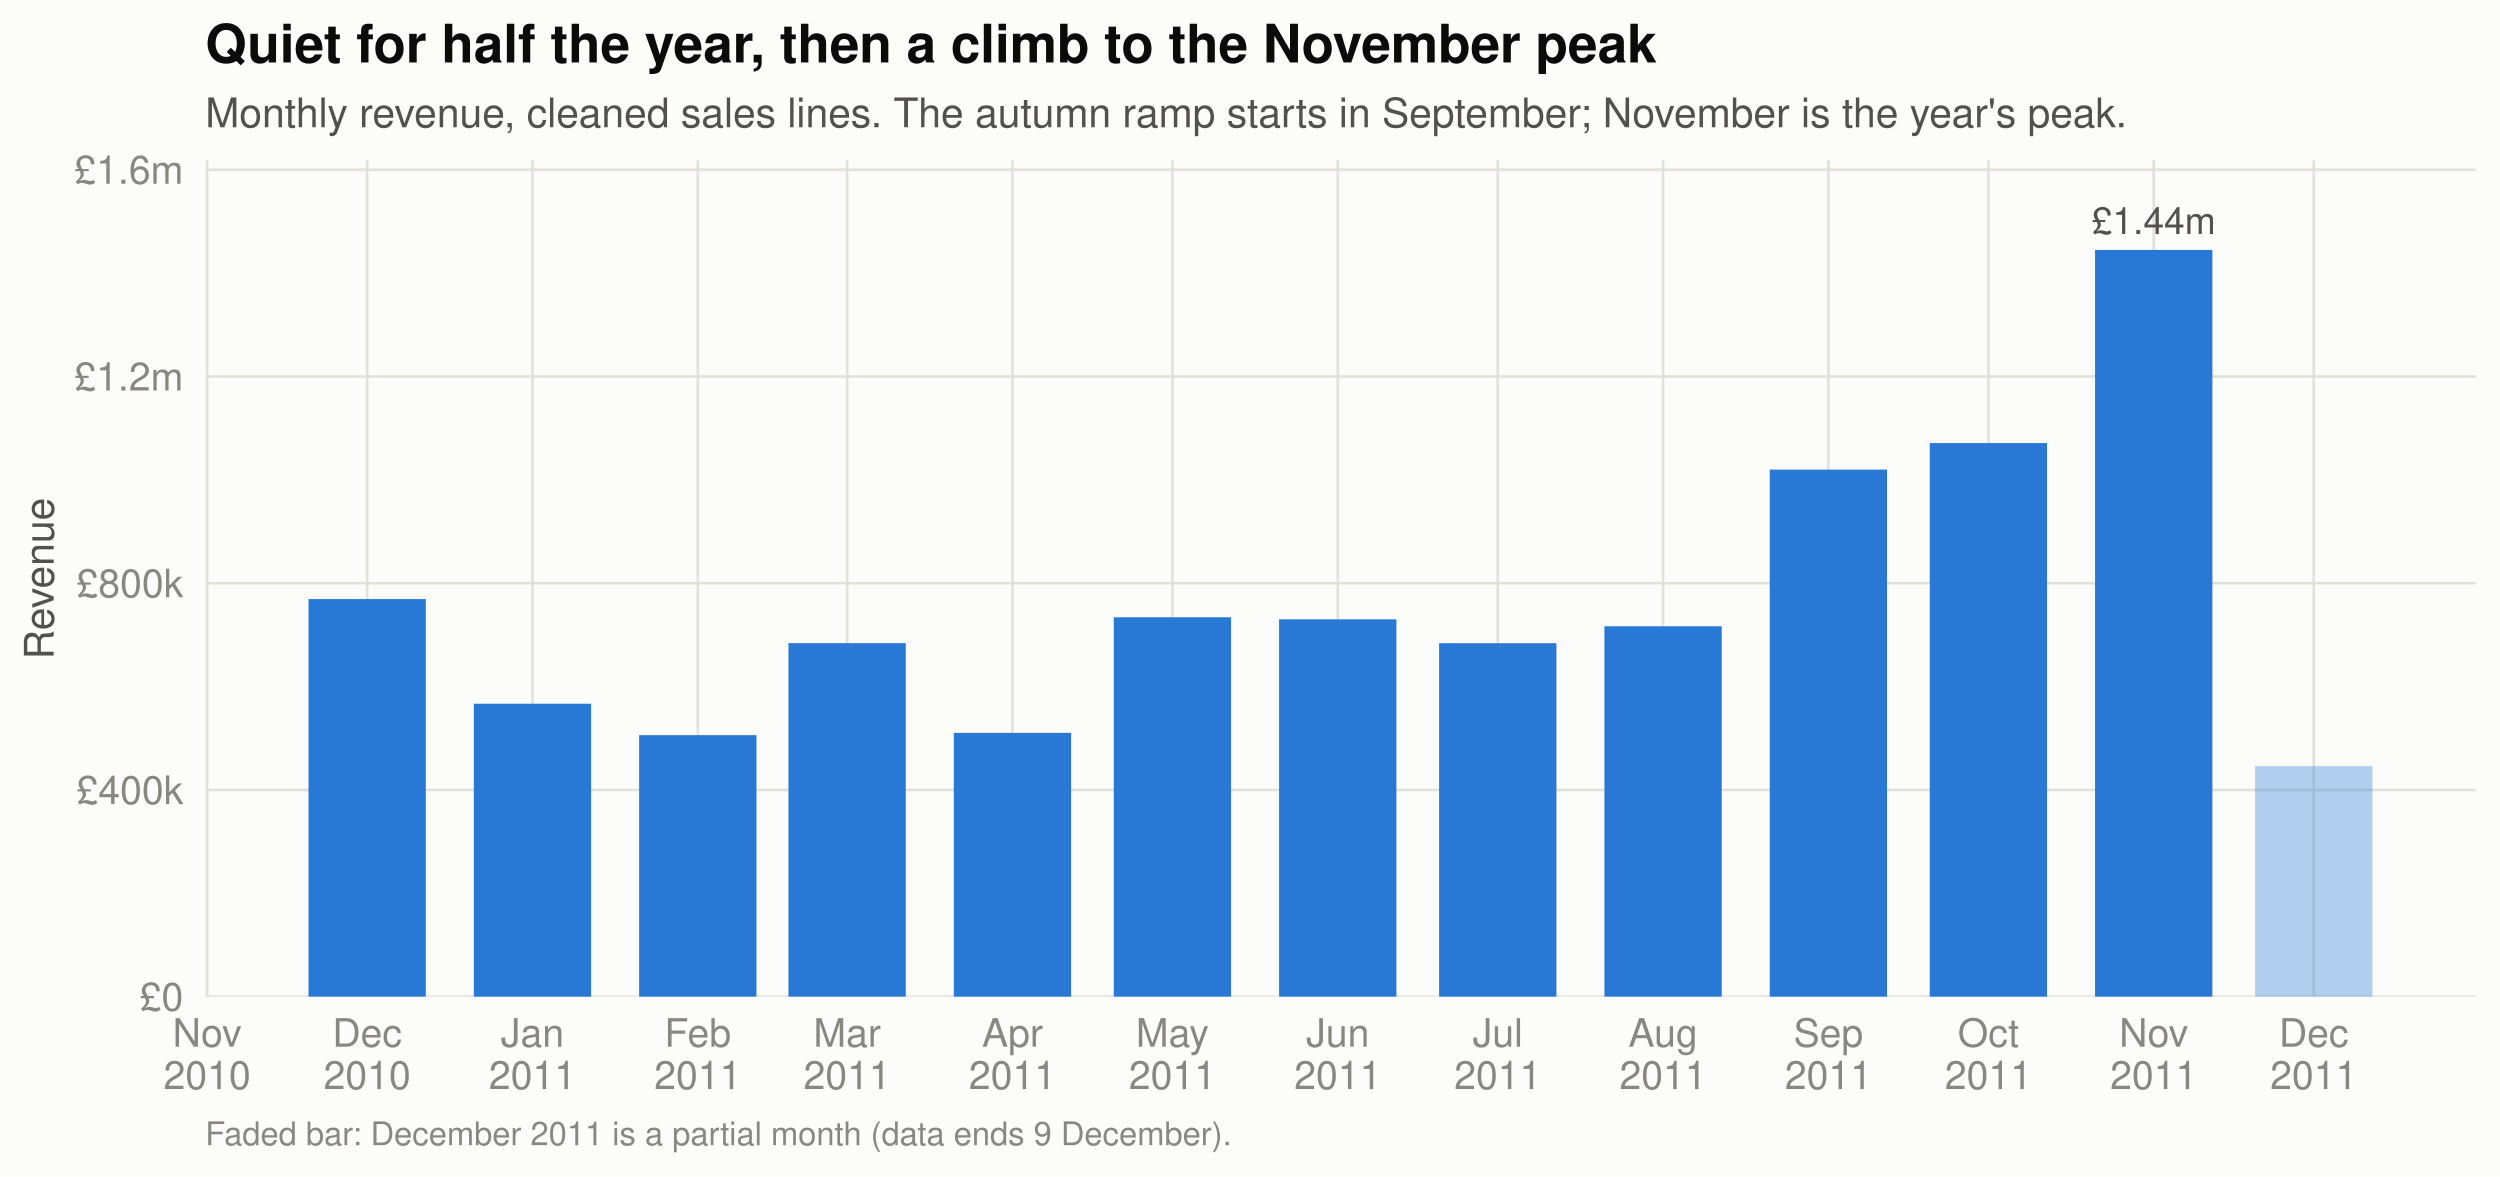
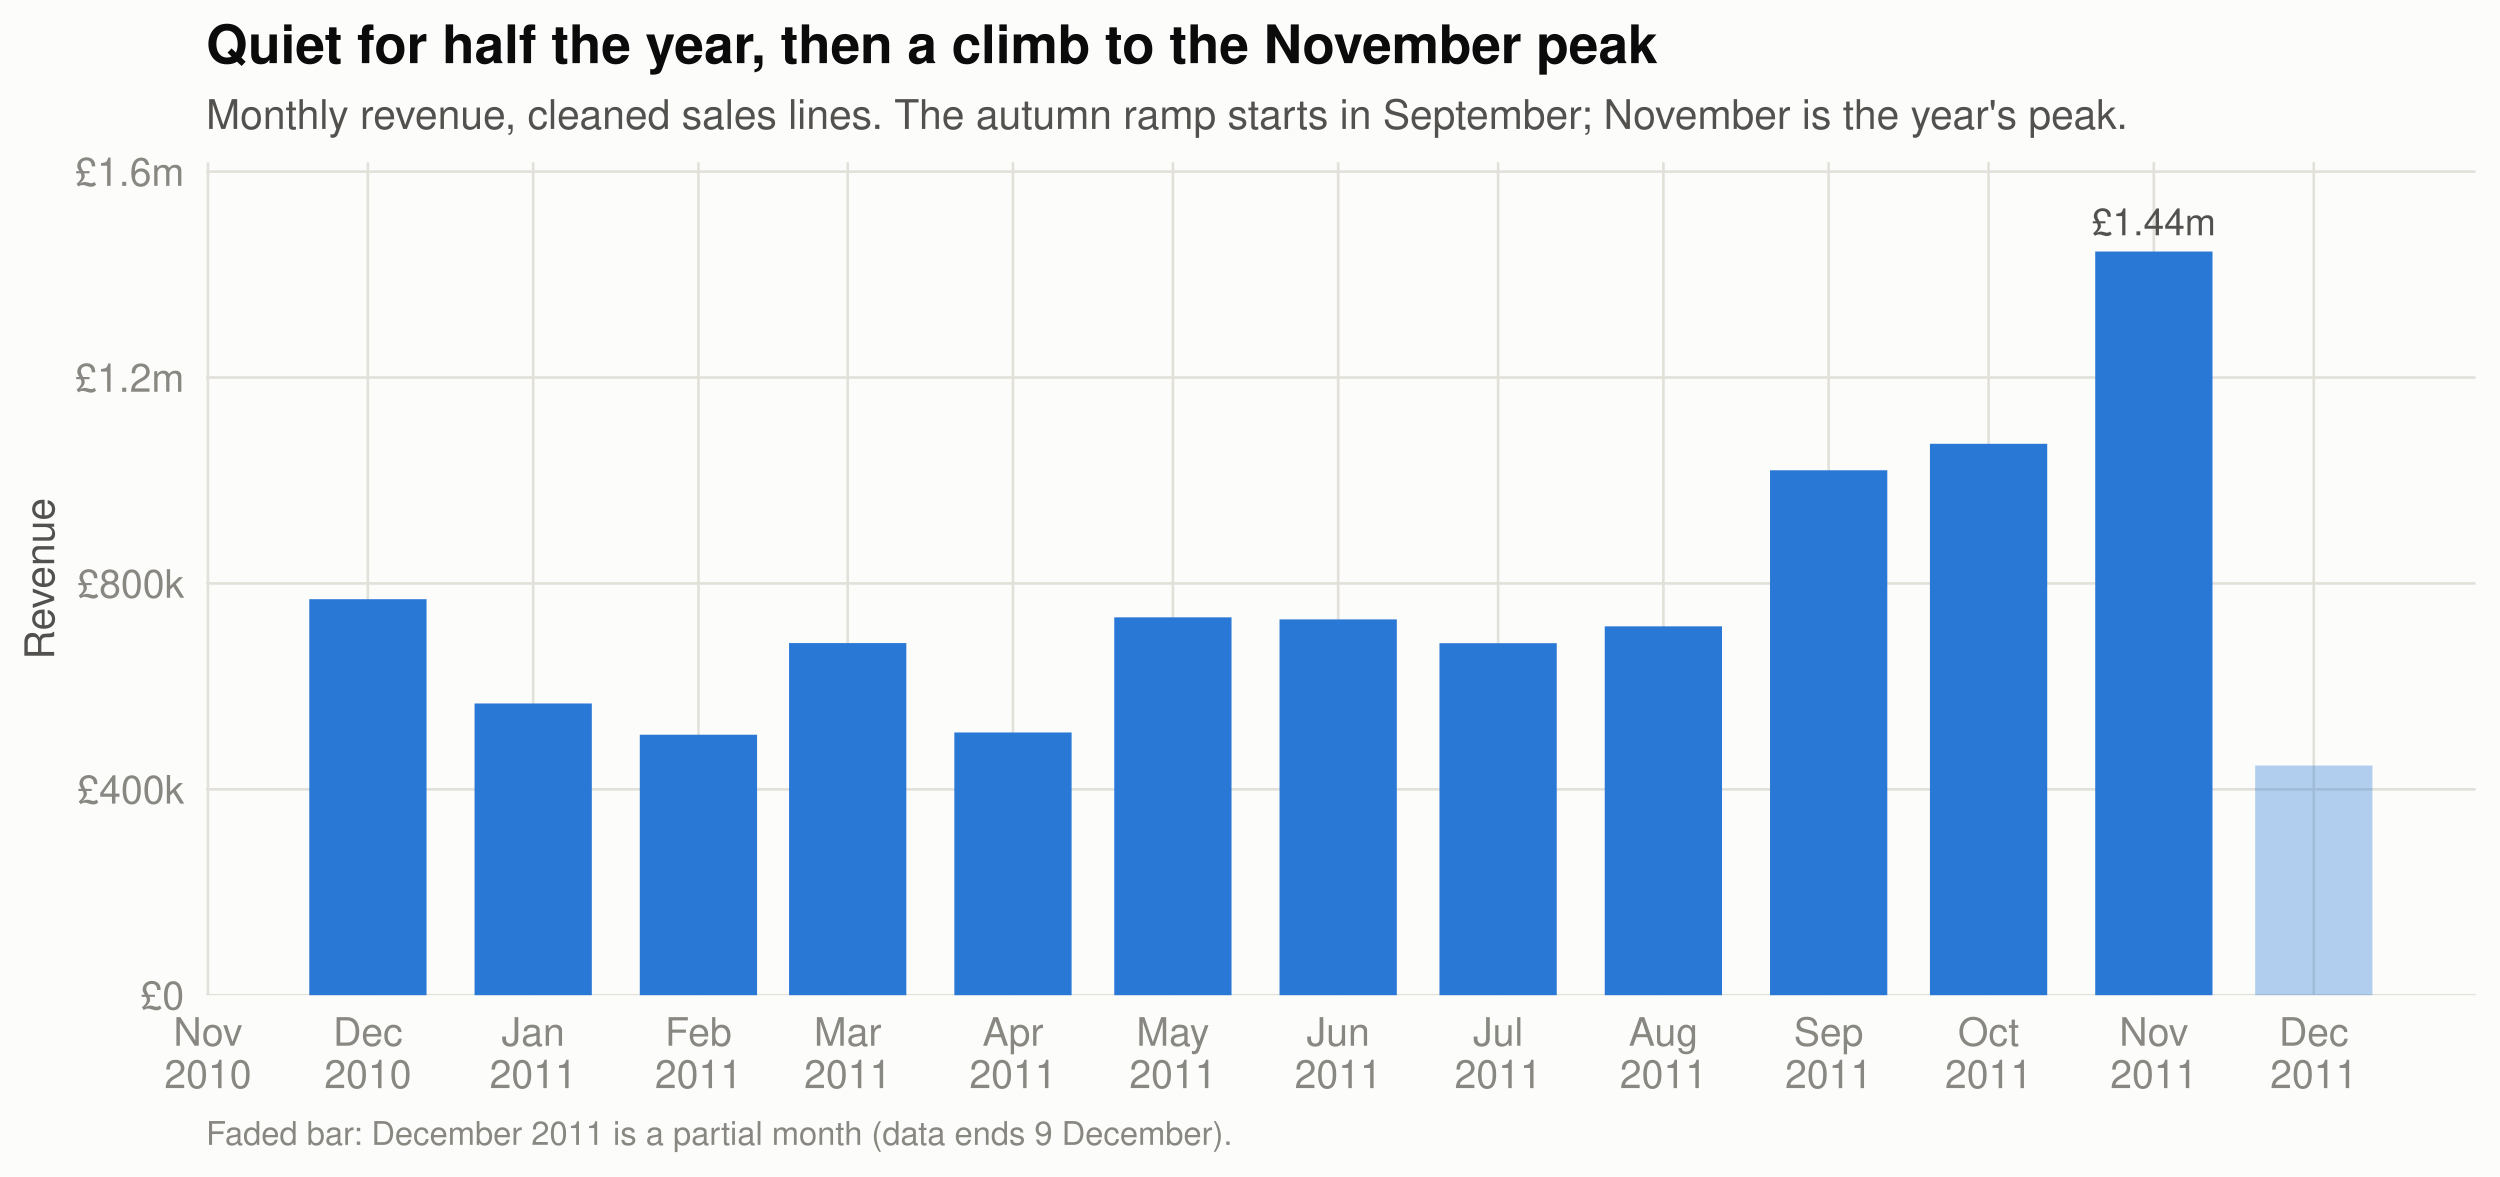
<svg xmlns="http://www.w3.org/2000/svg" width="612.00pt" height="288.00pt" viewBox="0 0 612.00 288.00">
  <g class="svglite">
    <defs>
      <style type="text/css">
    .svglite line, .svglite polyline, .svglite polygon, .svglite path, .svglite rect, .svglite circle {
      fill: none;
      stroke: #000000;
      stroke-linecap: round;
      stroke-linejoin: round;
      stroke-miterlimit: 10.00;
    }
    .svglite text {
      white-space: pre;
    }
    .svglite g.glyphgroup path {
      fill: inherit;
      stroke: none;
    }
  </style>
    </defs>
    <rect width="100%" height="100%" style="stroke: none; fill: #FCFCFB;" />
    <defs>
      <clipPath id="cpMC4wMHw2MTIuMDB8MC4wMHwyODguMDA=">
        <rect x="0.00" y="0.00" width="612.00" height="288.00" />
      </clipPath>
    </defs>
    <g clip-path="url(#cpMC4wMHw2MTIuMDB8MC4wMHwyODguMDA=)">
      <rect x="0.00" y="0.00" width="612.00" height="288.00" style="stroke-width: 1.16; stroke: none; fill: #FCFCFB;" />
    </g>
    <defs>
-       <clipPath id="cpNTAuMjV8NjA2LjAyfDM5LjI0fDI0NC4wMA==">
-         <rect x="50.25" y="39.24" width="555.77" height="204.75" />
+       <clipPath id="cpNTAuNDV8NjA2LjAyfDM5LjcyfDI0My42Mw==">
+         <rect x="50.45" y="39.72" width="555.57" height="203.91" />
      </clipPath>
    </defs>
-     <g clip-path="url(#cpNTAuMjV8NjA2LjAyfDM5LjI0fDI0NC4wMA==)">
-       <rect x="50.25" y="39.24" width="555.77" height="204.75" style="stroke-width: 1.16; stroke: none; fill: #FCFCFB;" />
-       <polyline points="50.25,244.00 606.02,244.00 " style="stroke-width: 0.64; stroke: #E1E0D9; stroke-linecap: butt;" />
-       <polyline points="50.25,193.38 606.02,193.38 " style="stroke-width: 0.64; stroke: #E1E0D9; stroke-linecap: butt;" />
-       <polyline points="50.25,142.77 606.02,142.77 " style="stroke-width: 0.64; stroke: #E1E0D9; stroke-linecap: butt;" />
-       <polyline points="50.25,92.16 606.02,92.16 " style="stroke-width: 0.64; stroke: #E1E0D9; stroke-linecap: butt;" />
-       <polyline points="50.25,41.55 606.02,41.55 " style="stroke-width: 0.64; stroke: #E1E0D9; stroke-linecap: butt;" />
-       <polyline points="50.71,244.00 50.71,39.24 " style="stroke-width: 0.64; stroke: #E1E0D9; stroke-linecap: butt;" />
-       <polyline points="89.88,244.00 89.88,39.24 " style="stroke-width: 0.64; stroke: #E1E0D9; stroke-linecap: butt;" />
-       <polyline points="130.35,244.00 130.35,39.24 " style="stroke-width: 0.64; stroke: #E1E0D9; stroke-linecap: butt;" />
-       <polyline points="170.82,244.00 170.82,39.24 " style="stroke-width: 0.64; stroke: #E1E0D9; stroke-linecap: butt;" />
-       <polyline points="207.38,244.00 207.38,39.24 " style="stroke-width: 0.64; stroke: #E1E0D9; stroke-linecap: butt;" />
-       <polyline points="247.85,244.00 247.85,39.24 " style="stroke-width: 0.64; stroke: #E1E0D9; stroke-linecap: butt;" />
-       <polyline points="287.01,244.00 287.01,39.24 " style="stroke-width: 0.64; stroke: #E1E0D9; stroke-linecap: butt;" />
-       <polyline points="327.49,244.00 327.49,39.24 " style="stroke-width: 0.64; stroke: #E1E0D9; stroke-linecap: butt;" />
-       <polyline points="366.65,244.00 366.65,39.24 " style="stroke-width: 0.64; stroke: #E1E0D9; stroke-linecap: butt;" />
-       <polyline points="407.12,244.00 407.12,39.24 " style="stroke-width: 0.64; stroke: #E1E0D9; stroke-linecap: butt;" />
-       <polyline points="447.59,244.00 447.59,39.24 " style="stroke-width: 0.64; stroke: #E1E0D9; stroke-linecap: butt;" />
-       <polyline points="486.76,244.00 486.76,39.24 " style="stroke-width: 0.64; stroke: #E1E0D9; stroke-linecap: butt;" />
-       <polyline points="527.23,244.00 527.23,39.24 " style="stroke-width: 0.64; stroke: #E1E0D9; stroke-linecap: butt;" />
-       <polyline points="566.40,244.00 566.40,39.24 " style="stroke-width: 0.64; stroke: #E1E0D9; stroke-linecap: butt;" />
-       <rect x="75.52" y="146.65" width="28.72" height="97.34" style="stroke-width: 1.16; stroke: none; stroke-linecap: butt; stroke-linejoin: miter; fill: #2A78D6;" />
-       <rect x="115.99" y="172.28" width="28.72" height="71.72" style="stroke-width: 1.16; stroke: none; stroke-linecap: butt; stroke-linejoin: miter; fill: #2A78D6;" />
-       <rect x="156.46" y="179.96" width="28.72" height="64.04" style="stroke-width: 1.16; stroke: none; stroke-linecap: butt; stroke-linejoin: miter; fill: #2A78D6;" />
-       <rect x="193.01" y="157.44" width="28.72" height="86.55" style="stroke-width: 1.16; stroke: none; stroke-linecap: butt; stroke-linejoin: miter; fill: #2A78D6;" />
-       <rect x="233.49" y="179.40" width="28.72" height="64.59" style="stroke-width: 1.16; stroke: none; stroke-linecap: butt; stroke-linejoin: miter; fill: #2A78D6;" />
-       <rect x="272.65" y="151.11" width="28.72" height="92.88" style="stroke-width: 1.16; stroke: none; stroke-linecap: butt; stroke-linejoin: miter; fill: #2A78D6;" />
-       <rect x="313.12" y="151.62" width="28.72" height="92.38" style="stroke-width: 1.16; stroke: none; stroke-linecap: butt; stroke-linejoin: miter; fill: #2A78D6;" />
-       <rect x="352.29" y="157.46" width="28.72" height="86.53" style="stroke-width: 1.16; stroke: none; stroke-linecap: butt; stroke-linejoin: miter; fill: #2A78D6;" />
-       <rect x="392.76" y="153.31" width="28.72" height="90.69" style="stroke-width: 1.16; stroke: none; stroke-linecap: butt; stroke-linejoin: miter; fill: #2A78D6;" />
-       <rect x="433.23" y="114.96" width="28.72" height="129.04" style="stroke-width: 1.16; stroke: none; stroke-linecap: butt; stroke-linejoin: miter; fill: #2A78D6;" />
-       <rect x="472.40" y="108.46" width="28.72" height="135.54" style="stroke-width: 1.16; stroke: none; stroke-linecap: butt; stroke-linejoin: miter; fill: #2A78D6;" />
-       <rect x="512.87" y="61.18" width="28.72" height="182.81" style="stroke-width: 1.16; stroke: none; stroke-linecap: butt; stroke-linejoin: miter; fill: #2A78D6;" />
-       <rect x="552.04" y="187.55" width="28.72" height="56.45" style="stroke-width: 1.16; stroke: none; stroke-linecap: butt; stroke-linejoin: miter; fill: #2A78D6; fill-opacity: 0.35;" />
-       <text x="527.23" y="57.28" text-anchor="middle" style="font-size: 9.10px;fill: #52514E; font-family: Helvetica, Arial, sans-serif;" textLength="30.36px" lengthAdjust="spacingAndGlyphs">£1.44m</text>
+     <g clip-path="url(#cpNTAuNDV8NjA2LjAyfDM5LjcyfDI0My42Mw==)">
+       <rect x="50.45" y="39.72" width="555.57" height="203.91" style="stroke-width: 1.16; stroke: none; fill: #FCFCFB;" />
+       <polyline points="50.45,243.63 606.02,243.63 " style="stroke-width: 0.64; stroke: #E1E0D9; stroke-linecap: butt;" />
+       <polyline points="50.45,193.23 606.02,193.23 " style="stroke-width: 0.64; stroke: #E1E0D9; stroke-linecap: butt;" />
+       <polyline points="50.45,142.82 606.02,142.82 " style="stroke-width: 0.64; stroke: #E1E0D9; stroke-linecap: butt;" />
+       <polyline points="50.45,92.42 606.02,92.42 " style="stroke-width: 0.64; stroke: #E1E0D9; stroke-linecap: butt;" />
+       <polyline points="50.45,42.02 606.02,42.02 " style="stroke-width: 0.64; stroke: #E1E0D9; stroke-linecap: butt;" />
+       <polyline points="50.91,243.63 50.91,39.72 " style="stroke-width: 0.64; stroke: #E1E0D9; stroke-linecap: butt;" />
+       <polyline points="90.06,243.63 90.06,39.72 " style="stroke-width: 0.64; stroke: #E1E0D9; stroke-linecap: butt;" />
+       <polyline points="130.52,243.63 130.52,39.72 " style="stroke-width: 0.64; stroke: #E1E0D9; stroke-linecap: butt;" />
+       <polyline points="170.98,243.63 170.98,39.72 " style="stroke-width: 0.64; stroke: #E1E0D9; stroke-linecap: butt;" />
+       <polyline points="207.52,243.63 207.52,39.72 " style="stroke-width: 0.64; stroke: #E1E0D9; stroke-linecap: butt;" />
+       <polyline points="247.98,243.63 247.98,39.72 " style="stroke-width: 0.64; stroke: #E1E0D9; stroke-linecap: butt;" />
+       <polyline points="287.13,243.63 287.13,39.72 " style="stroke-width: 0.64; stroke: #E1E0D9; stroke-linecap: butt;" />
+       <polyline points="327.59,243.63 327.59,39.72 " style="stroke-width: 0.64; stroke: #E1E0D9; stroke-linecap: butt;" />
+       <polyline points="366.74,243.63 366.74,39.72 " style="stroke-width: 0.64; stroke: #E1E0D9; stroke-linecap: butt;" />
+       <polyline points="407.20,243.63 407.20,39.72 " style="stroke-width: 0.64; stroke: #E1E0D9; stroke-linecap: butt;" />
+       <polyline points="447.65,243.63 447.65,39.72 " style="stroke-width: 0.64; stroke: #E1E0D9; stroke-linecap: butt;" />
+       <polyline points="486.80,243.63 486.80,39.72 " style="stroke-width: 0.64; stroke: #E1E0D9; stroke-linecap: butt;" />
+       <polyline points="527.26,243.63 527.26,39.72 " style="stroke-width: 0.64; stroke: #E1E0D9; stroke-linecap: butt;" />
+       <polyline points="566.41,243.63 566.41,39.72 " style="stroke-width: 0.64; stroke: #E1E0D9; stroke-linecap: butt;" />
+       <rect x="75.71" y="146.69" width="28.71" height="96.94" style="stroke-width: 1.16; stroke: none; stroke-linecap: butt; stroke-linejoin: miter; fill: #2A78D6;" />
+       <rect x="116.17" y="172.21" width="28.71" height="71.42" style="stroke-width: 1.16; stroke: none; stroke-linecap: butt; stroke-linejoin: miter; fill: #2A78D6;" />
+       <rect x="156.62" y="179.86" width="28.71" height="63.77" style="stroke-width: 1.16; stroke: none; stroke-linecap: butt; stroke-linejoin: miter; fill: #2A78D6;" />
+       <rect x="193.16" y="157.43" width="28.71" height="86.20" style="stroke-width: 1.16; stroke: none; stroke-linecap: butt; stroke-linejoin: miter; fill: #2A78D6;" />
+       <rect x="233.62" y="179.30" width="28.71" height="64.33" style="stroke-width: 1.16; stroke: none; stroke-linecap: butt; stroke-linejoin: miter; fill: #2A78D6;" />
+       <rect x="272.77" y="151.13" width="28.71" height="92.50" style="stroke-width: 1.16; stroke: none; stroke-linecap: butt; stroke-linejoin: miter; fill: #2A78D6;" />
+       <rect x="313.23" y="151.63" width="28.71" height="92.00" style="stroke-width: 1.16; stroke: none; stroke-linecap: butt; stroke-linejoin: miter; fill: #2A78D6;" />
+       <rect x="352.38" y="157.45" width="28.71" height="86.18" style="stroke-width: 1.16; stroke: none; stroke-linecap: butt; stroke-linejoin: miter; fill: #2A78D6;" />
+       <rect x="392.84" y="153.32" width="28.71" height="90.31" style="stroke-width: 1.16; stroke: none; stroke-linecap: butt; stroke-linejoin: miter; fill: #2A78D6;" />
+       <rect x="433.30" y="115.12" width="28.71" height="128.50" style="stroke-width: 1.16; stroke: none; stroke-linecap: butt; stroke-linejoin: miter; fill: #2A78D6;" />
+       <rect x="472.45" y="108.65" width="28.71" height="134.98" style="stroke-width: 1.16; stroke: none; stroke-linecap: butt; stroke-linejoin: miter; fill: #2A78D6;" />
+       <rect x="512.91" y="61.57" width="28.71" height="182.06" style="stroke-width: 1.16; stroke: none; stroke-linecap: butt; stroke-linejoin: miter; fill: #2A78D6;" />
+       <rect x="552.06" y="187.41" width="28.71" height="56.22" style="stroke-width: 1.16; stroke: none; stroke-linecap: butt; stroke-linejoin: miter; fill: #2A78D6; fill-opacity: 0.35;" />
+       <text x="527.26" y="57.59" text-anchor="middle" style="font-size: 9.10px;fill: #52514E; font-family: Helvetica, Arial, sans-serif;" textLength="30.36px" lengthAdjust="spacingAndGlyphs">£1.44m</text>
    </g>
    <g clip-path="url(#cpMC4wMHw2MTIuMDB8MC4wMHwyODguMDA=)">
-       <text x="44.87" y="247.43" text-anchor="end" style="font-size: 9.60px;fill: #898781; font-family: Helvetica, Arial, sans-serif;" textLength="10.66px" lengthAdjust="spacingAndGlyphs">£0</text>
-       <text x="44.87" y="196.82" text-anchor="end" style="font-size: 9.60px;fill: #898781; font-family: Helvetica, Arial, sans-serif;" textLength="26.11px" lengthAdjust="spacingAndGlyphs">£400k</text>
-       <text x="44.87" y="146.21" text-anchor="end" style="font-size: 9.60px;fill: #898781; font-family: Helvetica, Arial, sans-serif;" textLength="26.11px" lengthAdjust="spacingAndGlyphs">£800k</text>
-       <text x="44.87" y="95.60" text-anchor="end" style="font-size: 9.60px;fill: #898781; font-family: Helvetica, Arial, sans-serif;" textLength="26.64px" lengthAdjust="spacingAndGlyphs">£1.2m</text>
-       <text x="44.87" y="44.98" text-anchor="end" style="font-size: 9.60px;fill: #898781; font-family: Helvetica, Arial, sans-serif;" textLength="26.64px" lengthAdjust="spacingAndGlyphs">£1.6m</text>
-       <text x="50.71" y="256.24" text-anchor="middle" style="font-size: 9.60px;fill: #898781; font-family: Helvetica, Arial, sans-serif;" textLength="17.05px" lengthAdjust="spacingAndGlyphs">Nov</text>
-       <text x="50.71" y="266.61" text-anchor="middle" style="font-size: 9.60px;fill: #898781; font-family: Helvetica, Arial, sans-serif;" textLength="21.31px" lengthAdjust="spacingAndGlyphs">2010</text>
-       <text x="89.88" y="256.24" text-anchor="middle" style="font-size: 9.60px;fill: #898781; font-family: Helvetica, Arial, sans-serif;" textLength="17.05px" lengthAdjust="spacingAndGlyphs">Dec</text>
-       <text x="89.88" y="266.61" text-anchor="middle" style="font-size: 9.60px;fill: #898781; font-family: Helvetica, Arial, sans-serif;" textLength="21.31px" lengthAdjust="spacingAndGlyphs">2010</text>
-       <text x="130.35" y="256.24" text-anchor="middle" style="font-size: 9.60px;fill: #898781; font-family: Helvetica, Arial, sans-serif;" textLength="15.45px" lengthAdjust="spacingAndGlyphs">Jan</text>
-       <text x="130.35" y="266.61" text-anchor="middle" style="font-size: 9.60px;fill: #898781; font-family: Helvetica, Arial, sans-serif;" textLength="20.59px" lengthAdjust="spacingAndGlyphs">2011</text>
-       <text x="170.82" y="256.24" text-anchor="middle" style="font-size: 9.60px;fill: #898781; font-family: Helvetica, Arial, sans-serif;" textLength="16.52px" lengthAdjust="spacingAndGlyphs">Feb</text>
-       <text x="170.82" y="266.61" text-anchor="middle" style="font-size: 9.60px;fill: #898781; font-family: Helvetica, Arial, sans-serif;" textLength="20.59px" lengthAdjust="spacingAndGlyphs">2011</text>
-       <text x="207.38" y="256.24" text-anchor="middle" style="font-size: 9.60px;fill: #898781; font-family: Helvetica, Arial, sans-serif;" textLength="16.50px" lengthAdjust="spacingAndGlyphs">Mar</text>
-       <text x="207.38" y="266.61" text-anchor="middle" style="font-size: 9.60px;fill: #898781; font-family: Helvetica, Arial, sans-serif;" textLength="20.59px" lengthAdjust="spacingAndGlyphs">2011</text>
-       <text x="247.85" y="256.24" text-anchor="middle" style="font-size: 9.60px;fill: #898781; font-family: Helvetica, Arial, sans-serif;" textLength="14.92px" lengthAdjust="spacingAndGlyphs">Apr</text>
-       <text x="247.85" y="266.61" text-anchor="middle" style="font-size: 9.60px;fill: #898781; font-family: Helvetica, Arial, sans-serif;" textLength="20.59px" lengthAdjust="spacingAndGlyphs">2011</text>
-       <text x="287.01" y="256.24" text-anchor="middle" style="font-size: 9.60px;fill: #898781; font-family: Helvetica, Arial, sans-serif;" textLength="18.11px" lengthAdjust="spacingAndGlyphs">May</text>
-       <text x="287.01" y="266.61" text-anchor="middle" style="font-size: 9.60px;fill: #898781; font-family: Helvetica, Arial, sans-serif;" textLength="20.59px" lengthAdjust="spacingAndGlyphs">2011</text>
-       <text x="327.49" y="256.24" text-anchor="middle" style="font-size: 9.60px;fill: #898781; font-family: Helvetica, Arial, sans-serif;" textLength="15.45px" lengthAdjust="spacingAndGlyphs">Jun</text>
-       <text x="327.49" y="266.61" text-anchor="middle" style="font-size: 9.60px;fill: #898781; font-family: Helvetica, Arial, sans-serif;" textLength="20.59px" lengthAdjust="spacingAndGlyphs">2011</text>
-       <text x="366.65" y="256.24" text-anchor="middle" style="font-size: 9.60px;fill: #898781; font-family: Helvetica, Arial, sans-serif;" textLength="12.25px" lengthAdjust="spacingAndGlyphs">Jul</text>
-       <text x="366.65" y="266.61" text-anchor="middle" style="font-size: 9.60px;fill: #898781; font-family: Helvetica, Arial, sans-serif;" textLength="20.59px" lengthAdjust="spacingAndGlyphs">2011</text>
-       <text x="407.12" y="256.24" text-anchor="middle" style="font-size: 9.60px;fill: #898781; font-family: Helvetica, Arial, sans-serif;" textLength="17.06px" lengthAdjust="spacingAndGlyphs">Aug</text>
-       <text x="407.12" y="266.61" text-anchor="middle" style="font-size: 9.60px;fill: #898781; font-family: Helvetica, Arial, sans-serif;" textLength="20.59px" lengthAdjust="spacingAndGlyphs">2011</text>
-       <text x="447.59" y="256.24" text-anchor="middle" style="font-size: 9.60px;fill: #898781; font-family: Helvetica, Arial, sans-serif;" textLength="17.06px" lengthAdjust="spacingAndGlyphs">Sep</text>
-       <text x="447.59" y="266.61" text-anchor="middle" style="font-size: 9.60px;fill: #898781; font-family: Helvetica, Arial, sans-serif;" textLength="20.59px" lengthAdjust="spacingAndGlyphs">2011</text>
-       <text x="486.76" y="256.24" text-anchor="middle" style="font-size: 9.60px;fill: #898781; font-family: Helvetica, Arial, sans-serif;" textLength="14.94px" lengthAdjust="spacingAndGlyphs">Oct</text>
-       <text x="486.76" y="266.61" text-anchor="middle" style="font-size: 9.60px;fill: #898781; font-family: Helvetica, Arial, sans-serif;" textLength="20.59px" lengthAdjust="spacingAndGlyphs">2011</text>
-       <text x="527.23" y="256.24" text-anchor="middle" style="font-size: 9.60px;fill: #898781; font-family: Helvetica, Arial, sans-serif;" textLength="17.05px" lengthAdjust="spacingAndGlyphs">Nov</text>
-       <text x="527.23" y="266.61" text-anchor="middle" style="font-size: 9.60px;fill: #898781; font-family: Helvetica, Arial, sans-serif;" textLength="20.59px" lengthAdjust="spacingAndGlyphs">2011</text>
-       <text x="566.40" y="256.24" text-anchor="middle" style="font-size: 9.60px;fill: #898781; font-family: Helvetica, Arial, sans-serif;" textLength="17.05px" lengthAdjust="spacingAndGlyphs">Dec</text>
-       <text x="566.40" y="266.61" text-anchor="middle" style="font-size: 9.60px;fill: #898781; font-family: Helvetica, Arial, sans-serif;" textLength="20.59px" lengthAdjust="spacingAndGlyphs">2011</text>
-       <text transform="translate(13.14,141.62) rotate(-90)" text-anchor="middle" style="font-size: 10.00px;fill: #52514E; font-family: Helvetica, Arial, sans-serif;" textLength="40.03px" lengthAdjust="spacingAndGlyphs">Revenue</text>
-       <text x="50.25" y="31.16" style="font-size: 10.00px;fill: #52514E; font-family: Helvetica, Arial, sans-serif;" textLength="472.58px" lengthAdjust="spacingAndGlyphs">Monthly revenue, cleaned sales lines. The autumn ramp starts in September; November is the year's peak.</text>
-       <text x="50.25" y="15.29" style="font-size: 13.00px; font-weight: bold;fill: #0B0B0B; font-family: Helvetica, Arial, sans-serif;" textLength="356.14px" lengthAdjust="spacingAndGlyphs">Quiet for half the year, then a climb to the November peak</text>
-       <text x="50.25" y="280.34" style="font-size: 8.00px;fill: #898781; font-family: Helvetica, Arial, sans-serif;" textLength="251.25px" lengthAdjust="spacingAndGlyphs">Faded bar: December 2011 is a partial month (data ends 9 December).</text>
+       <text x="45.08" y="247.12" text-anchor="end" style="font-size: 9.60px;fill: #898781; font-family: Helvetica, Arial, sans-serif;" textLength="10.66px" lengthAdjust="spacingAndGlyphs">£0</text>
+       <text x="45.08" y="196.72" text-anchor="end" style="font-size: 9.60px;fill: #898781; font-family: Helvetica, Arial, sans-serif;" textLength="26.11px" lengthAdjust="spacingAndGlyphs">£400k</text>
+       <text x="45.08" y="146.32" text-anchor="end" style="font-size: 9.60px;fill: #898781; font-family: Helvetica, Arial, sans-serif;" textLength="26.11px" lengthAdjust="spacingAndGlyphs">£800k</text>
+       <text x="45.08" y="95.91" text-anchor="end" style="font-size: 9.60px;fill: #898781; font-family: Helvetica, Arial, sans-serif;" textLength="26.64px" lengthAdjust="spacingAndGlyphs">£1.2m</text>
+       <text x="45.08" y="45.51" text-anchor="end" style="font-size: 9.60px;fill: #898781; font-family: Helvetica, Arial, sans-serif;" textLength="26.64px" lengthAdjust="spacingAndGlyphs">£1.6m</text>
+       <text x="50.91" y="256.00" text-anchor="middle" style="font-size: 9.60px;fill: #898781; font-family: Helvetica, Arial, sans-serif;" textLength="16.91px" lengthAdjust="spacingAndGlyphs">Nov</text>
+       <text x="50.91" y="266.37" text-anchor="middle" style="font-size: 9.60px;fill: #898781; font-family: Helvetica, Arial, sans-serif;" textLength="21.31px" lengthAdjust="spacingAndGlyphs">2010</text>
+       <text x="90.06" y="256.00" text-anchor="middle" style="font-size: 9.60px;fill: #898781; font-family: Helvetica, Arial, sans-serif;" textLength="17.02px" lengthAdjust="spacingAndGlyphs">Dec</text>
+       <text x="90.06" y="266.37" text-anchor="middle" style="font-size: 9.60px;fill: #898781; font-family: Helvetica, Arial, sans-serif;" textLength="21.31px" lengthAdjust="spacingAndGlyphs">2010</text>
+       <text x="130.52" y="256.00" text-anchor="middle" style="font-size: 9.60px;fill: #898781; font-family: Helvetica, Arial, sans-serif;" textLength="15.45px" lengthAdjust="spacingAndGlyphs">Jan</text>
+       <text x="130.52" y="266.37" text-anchor="middle" style="font-size: 9.60px;fill: #898781; font-family: Helvetica, Arial, sans-serif;" textLength="21.31px" lengthAdjust="spacingAndGlyphs">2011</text>
+       <text x="170.98" y="256.00" text-anchor="middle" style="font-size: 9.60px;fill: #898781; font-family: Helvetica, Arial, sans-serif;" textLength="16.30px" lengthAdjust="spacingAndGlyphs">Feb</text>
+       <text x="170.98" y="266.37" text-anchor="middle" style="font-size: 9.60px;fill: #898781; font-family: Helvetica, Arial, sans-serif;" textLength="21.31px" lengthAdjust="spacingAndGlyphs">2011</text>
+       <text x="207.52" y="256.00" text-anchor="middle" style="font-size: 9.60px;fill: #898781; font-family: Helvetica, Arial, sans-serif;" textLength="16.50px" lengthAdjust="spacingAndGlyphs">Mar</text>
+       <text x="207.52" y="266.37" text-anchor="middle" style="font-size: 9.60px;fill: #898781; font-family: Helvetica, Arial, sans-serif;" textLength="21.31px" lengthAdjust="spacingAndGlyphs">2011</text>
+       <text x="247.98" y="256.00" text-anchor="middle" style="font-size: 9.60px;fill: #898781; font-family: Helvetica, Arial, sans-serif;" textLength="14.92px" lengthAdjust="spacingAndGlyphs">Apr</text>
+       <text x="247.98" y="266.37" text-anchor="middle" style="font-size: 9.60px;fill: #898781; font-family: Helvetica, Arial, sans-serif;" textLength="21.31px" lengthAdjust="spacingAndGlyphs">2011</text>
+       <text x="287.13" y="256.00" text-anchor="middle" style="font-size: 9.60px;fill: #898781; font-family: Helvetica, Arial, sans-serif;" textLength="17.84px" lengthAdjust="spacingAndGlyphs">May</text>
+       <text x="287.13" y="266.37" text-anchor="middle" style="font-size: 9.60px;fill: #898781; font-family: Helvetica, Arial, sans-serif;" textLength="21.31px" lengthAdjust="spacingAndGlyphs">2011</text>
+       <text x="327.59" y="256.00" text-anchor="middle" style="font-size: 9.60px;fill: #898781; font-family: Helvetica, Arial, sans-serif;" textLength="15.45px" lengthAdjust="spacingAndGlyphs">Jun</text>
+       <text x="327.59" y="266.37" text-anchor="middle" style="font-size: 9.60px;fill: #898781; font-family: Helvetica, Arial, sans-serif;" textLength="21.31px" lengthAdjust="spacingAndGlyphs">2011</text>
+       <text x="366.74" y="256.00" text-anchor="middle" style="font-size: 9.60px;fill: #898781; font-family: Helvetica, Arial, sans-serif;" textLength="12.25px" lengthAdjust="spacingAndGlyphs">Jul</text>
+       <text x="366.74" y="266.37" text-anchor="middle" style="font-size: 9.60px;fill: #898781; font-family: Helvetica, Arial, sans-serif;" textLength="21.31px" lengthAdjust="spacingAndGlyphs">2011</text>
+       <text x="407.20" y="256.00" text-anchor="middle" style="font-size: 9.60px;fill: #898781; font-family: Helvetica, Arial, sans-serif;" textLength="16.95px" lengthAdjust="spacingAndGlyphs">Aug</text>
+       <text x="407.20" y="266.37" text-anchor="middle" style="font-size: 9.60px;fill: #898781; font-family: Helvetica, Arial, sans-serif;" textLength="21.31px" lengthAdjust="spacingAndGlyphs">2011</text>
+       <text x="447.65" y="256.00" text-anchor="middle" style="font-size: 9.60px;fill: #898781; font-family: Helvetica, Arial, sans-serif;" textLength="17.03px" lengthAdjust="spacingAndGlyphs">Sep</text>
+       <text x="447.65" y="266.37" text-anchor="middle" style="font-size: 9.60px;fill: #898781; font-family: Helvetica, Arial, sans-serif;" textLength="21.31px" lengthAdjust="spacingAndGlyphs">2011</text>
+       <text x="486.80" y="256.00" text-anchor="middle" style="font-size: 9.60px;fill: #898781; font-family: Helvetica, Arial, sans-serif;" textLength="15.02px" lengthAdjust="spacingAndGlyphs">Oct</text>
+       <text x="486.80" y="266.37" text-anchor="middle" style="font-size: 9.60px;fill: #898781; font-family: Helvetica, Arial, sans-serif;" textLength="21.31px" lengthAdjust="spacingAndGlyphs">2011</text>
+       <text x="527.26" y="256.00" text-anchor="middle" style="font-size: 9.60px;fill: #898781; font-family: Helvetica, Arial, sans-serif;" textLength="16.91px" lengthAdjust="spacingAndGlyphs">Nov</text>
+       <text x="527.26" y="266.37" text-anchor="middle" style="font-size: 9.60px;fill: #898781; font-family: Helvetica, Arial, sans-serif;" textLength="21.31px" lengthAdjust="spacingAndGlyphs">2011</text>
+       <text x="566.41" y="256.00" text-anchor="middle" style="font-size: 9.60px;fill: #898781; font-family: Helvetica, Arial, sans-serif;" textLength="17.02px" lengthAdjust="spacingAndGlyphs">Dec</text>
+       <text x="566.41" y="266.37" text-anchor="middle" style="font-size: 9.60px;fill: #898781; font-family: Helvetica, Arial, sans-serif;" textLength="21.31px" lengthAdjust="spacingAndGlyphs">2011</text>
+       <text transform="translate(13.26,141.67) rotate(-90)" text-anchor="middle" style="font-size: 10.00px;fill: #52514E; font-family: Helvetica, Arial, sans-serif;" textLength="39.58px" lengthAdjust="spacingAndGlyphs">Revenue</text>
+       <text x="50.45" y="31.56" style="font-size: 10.00px;fill: #52514E; font-family: Helvetica, Arial, sans-serif;" textLength="470.55px" lengthAdjust="spacingAndGlyphs">Monthly revenue, cleaned sales lines. The autumn ramp starts in September; November is the year's peak.</text>
+       <text x="50.45" y="15.45" style="font-size: 13.00px; font-weight: bold;fill: #0B0B0B; font-family: Helvetica, Arial, sans-serif;" textLength="355.33px" lengthAdjust="spacingAndGlyphs">Quiet for half the year, then a climb to the November peak</text>
+       <text x="50.45" y="280.27" style="font-size: 8.00px;fill: #898781; font-family: Helvetica, Arial, sans-serif;" textLength="251.28px" lengthAdjust="spacingAndGlyphs">Faded bar: December 2011 is a partial month (data ends 9 December).</text>
    </g>
  </g>
</svg>
